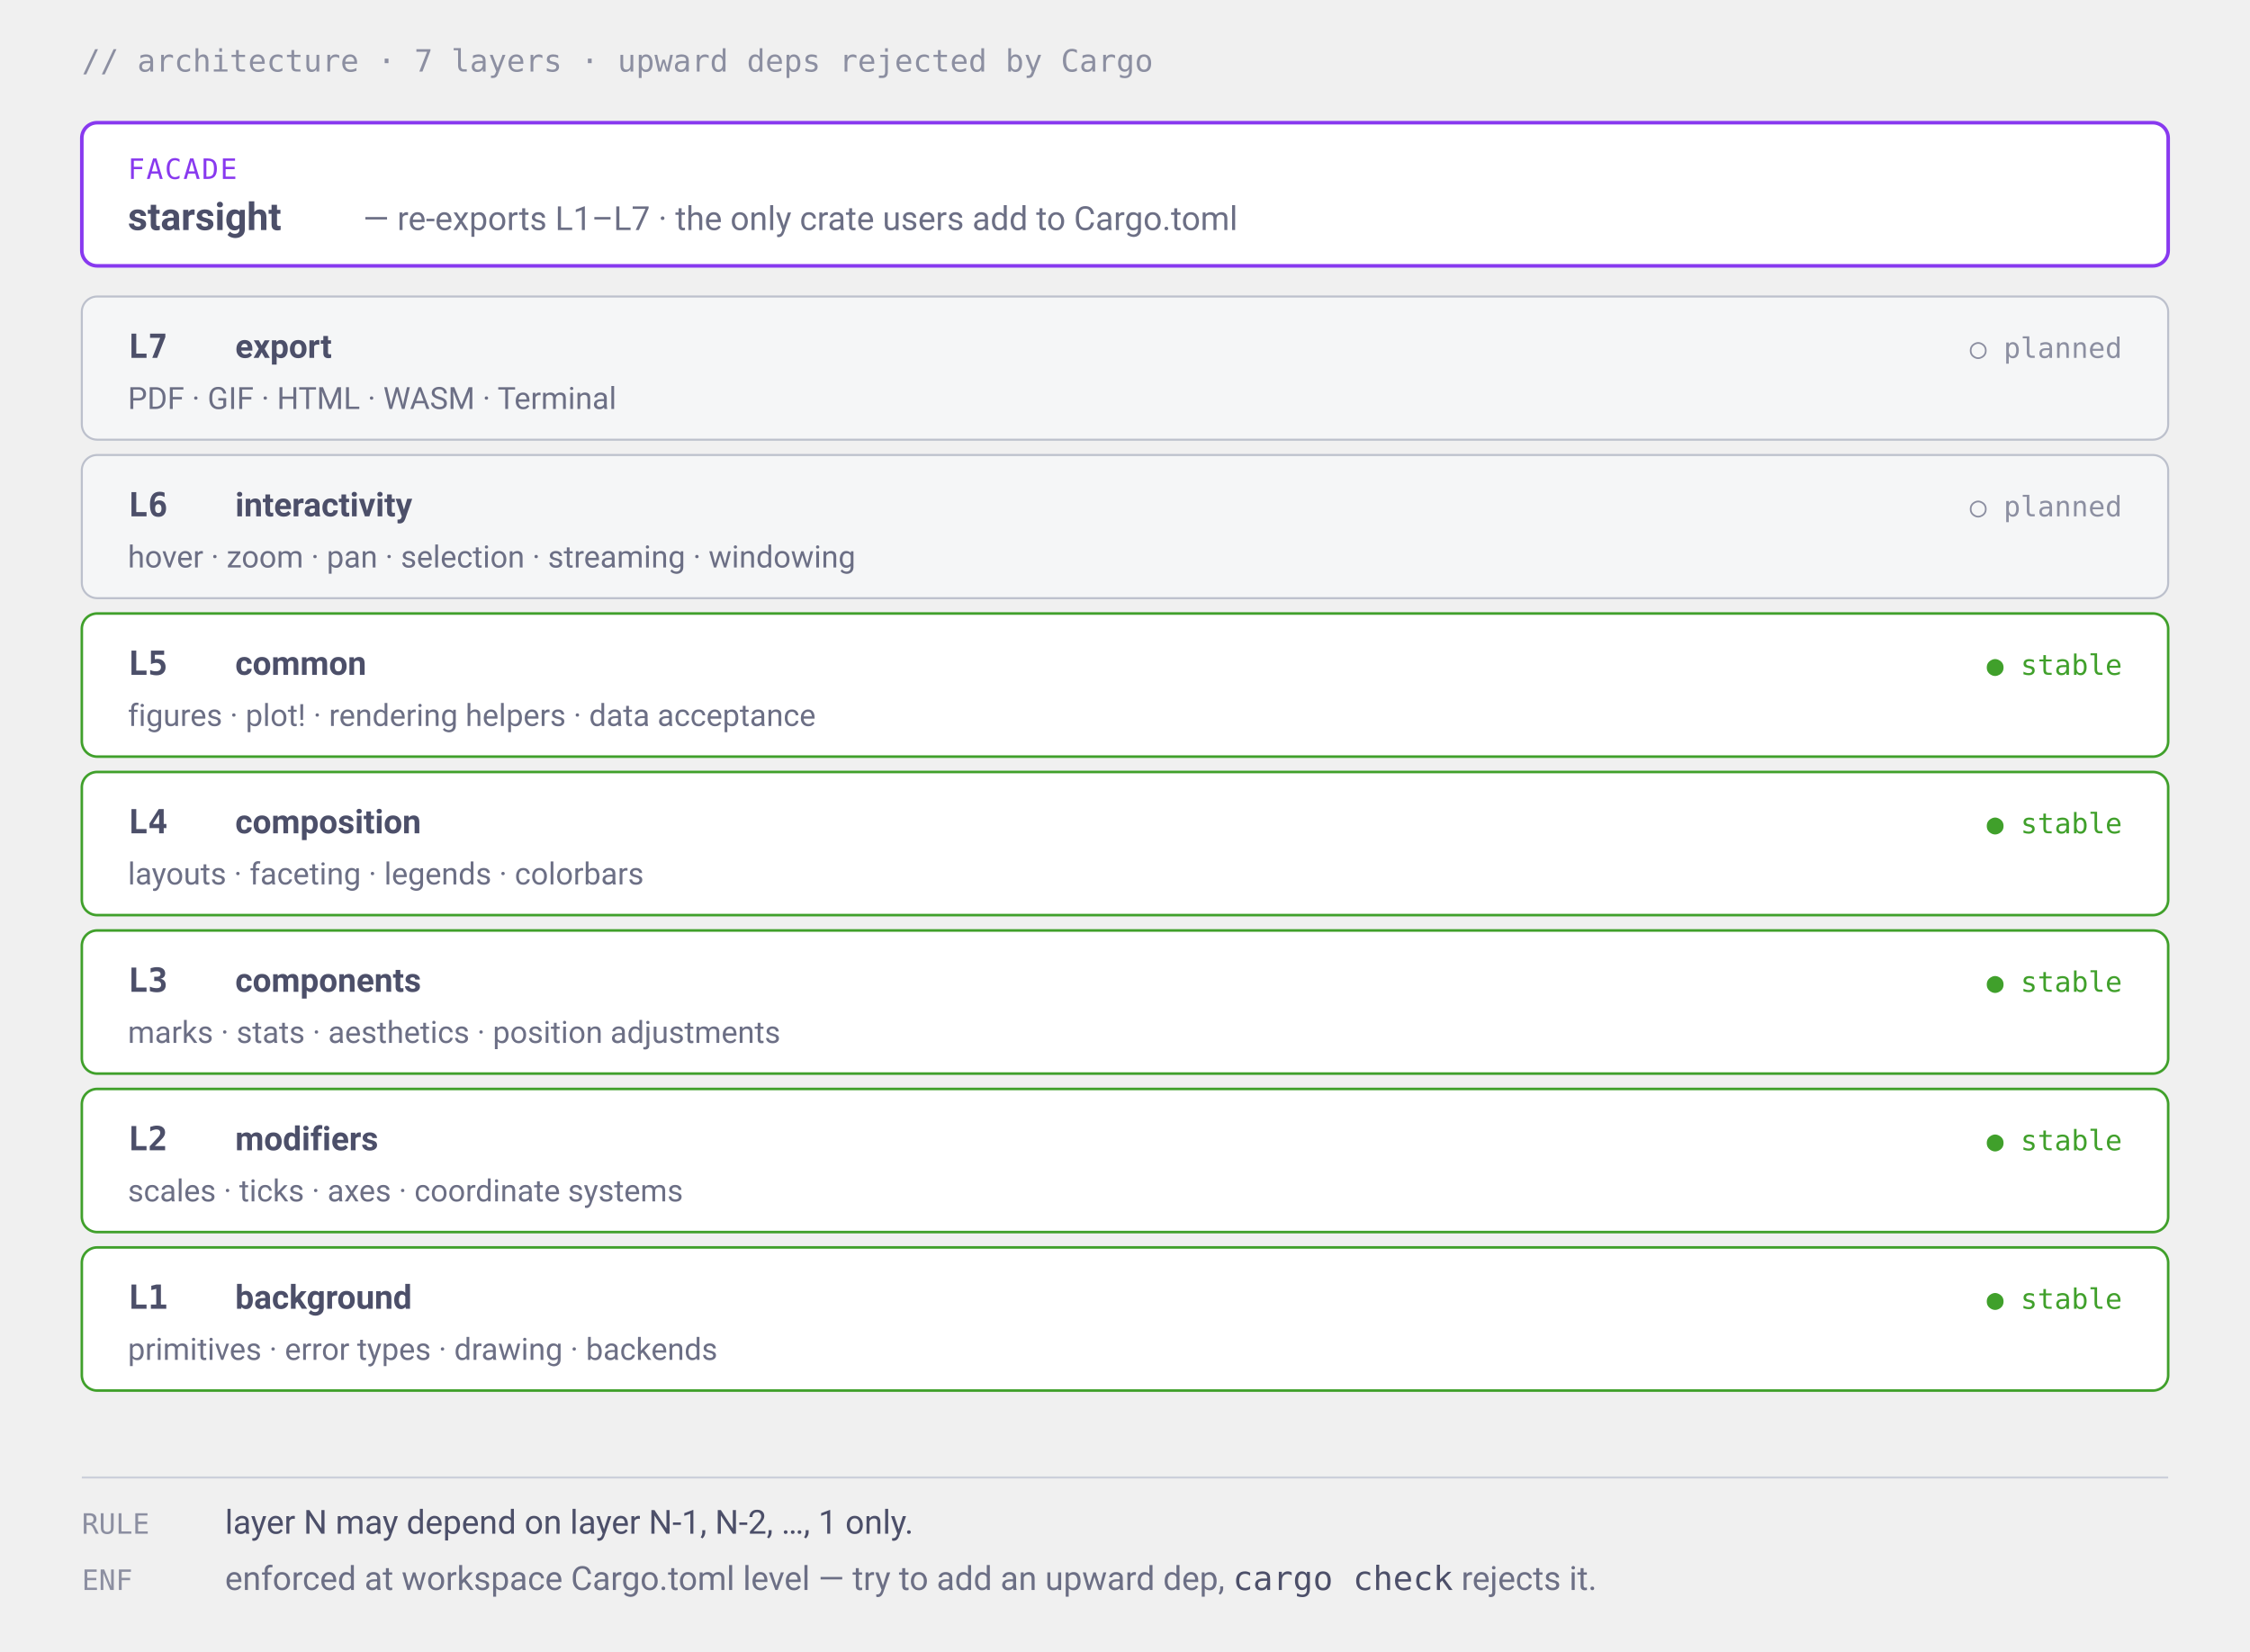
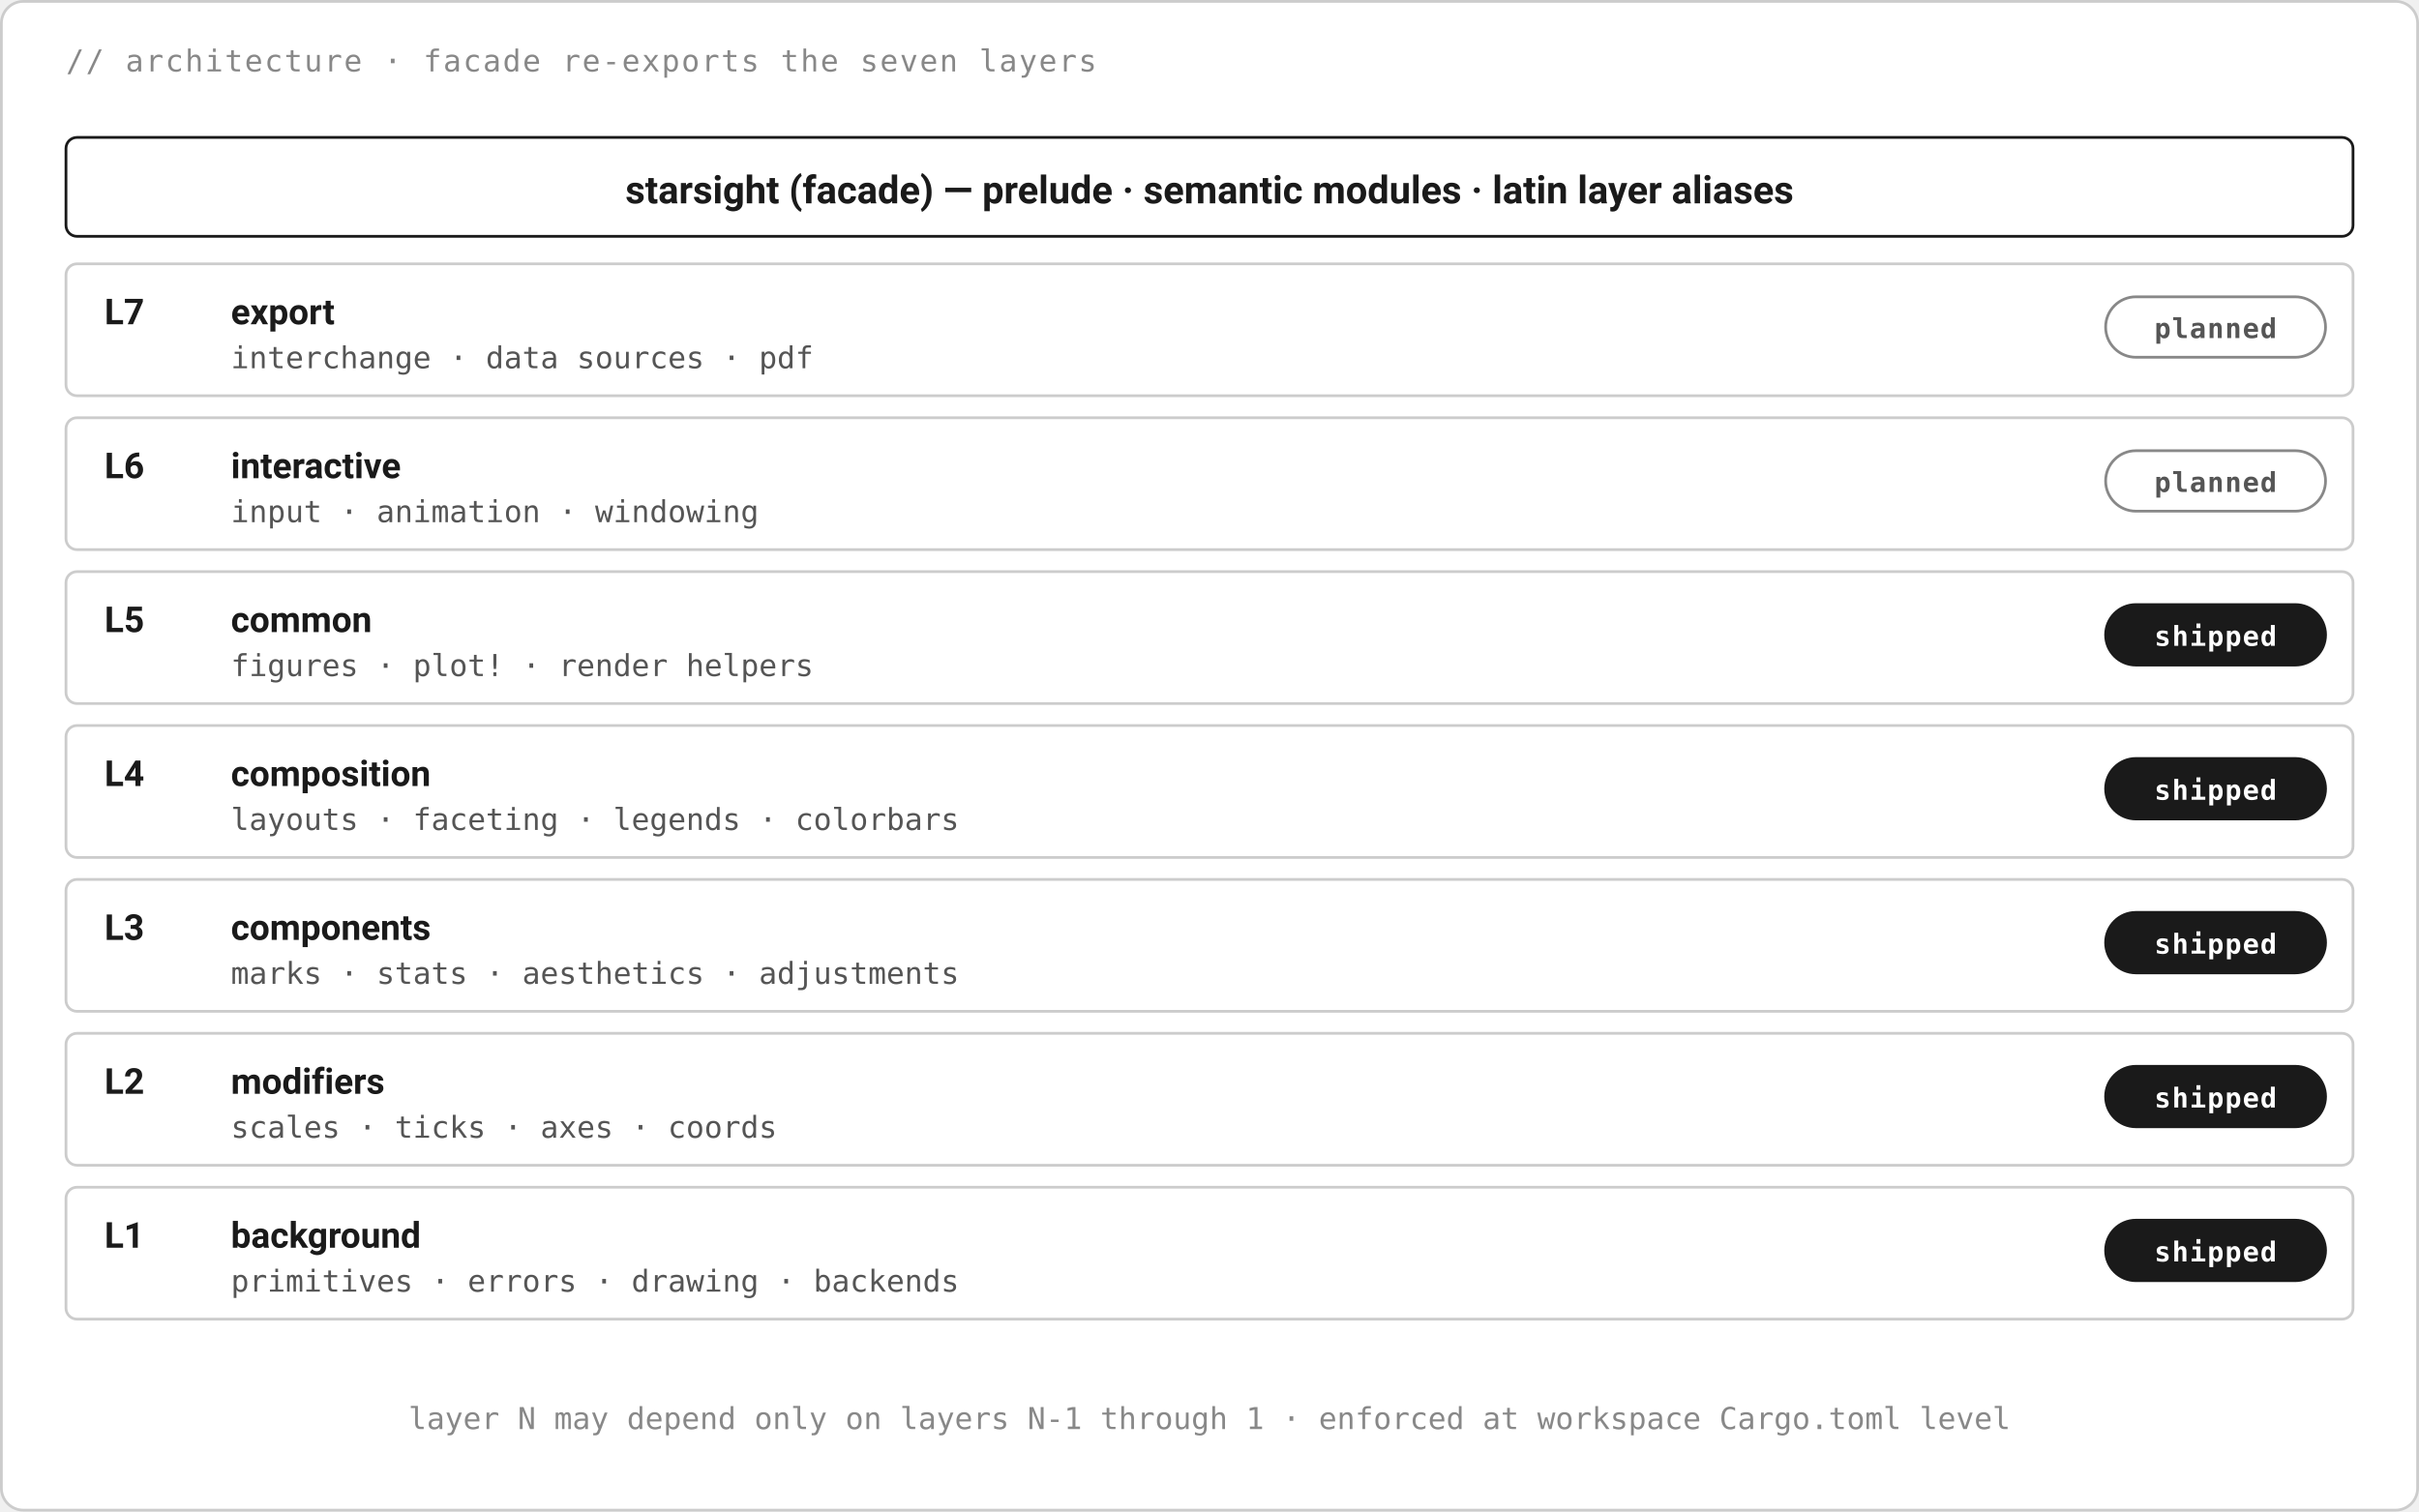
- <svg xmlns="http://www.w3.org/2000/svg" viewBox="0 0 880 646" width="100%" height="auto" role="img" aria-label="starsight architecture — 7-layer stack with one-way dependency rule (light)" preserveAspectRatio="xMidYMid meet">
-   <text x="32" y="28" font-family="ui-monospace, SFMono-Regular, Menlo, Consolas, monospace" font-size="12" fill="#8c8fa1">// architecture · 7 layers · upward deps rejected by Cargo</text>
-   <g>
-     <rect x="32" y="48" width="816" height="56" rx="6" fill="#ffffff" stroke="#8839ef" stroke-width="1.4" />
-     <text x="50" y="70" font-family="ui-monospace, SFMono-Regular, Menlo, Consolas, monospace" font-size="11" fill="#8839ef" letter-spacing="0.6">FACADE</text>
-     <text x="50" y="90" font-family="-apple-system, BlinkMacSystemFont, &quot;Segoe UI&quot;, Roboto, Helvetica, Arial, sans-serif" font-weight="700" font-size="15" fill="#4c4f69">starsight</text>
-     <text x="142" y="90" font-family="-apple-system, BlinkMacSystemFont, &quot;Segoe UI&quot;, Roboto, Helvetica, Arial, sans-serif" font-size="13" fill="#6c6f85">— re-exports L1–L7 · the only crate users add to Cargo.toml</text>
-   </g>
-   <g>
-     <rect x="32" y="116" width="816" height="56" rx="6" fill="#f5f6f7" stroke="#bcc0cc" stroke-width="0.8" />
-     <text x="50" y="140" font-family="ui-monospace, SFMono-Regular, Menlo, Consolas, monospace" font-weight="700" font-size="13" fill="#4c4f69">L7</text>
-     <text x="92" y="140" font-family="-apple-system, BlinkMacSystemFont, &quot;Segoe UI&quot;, Roboto, Helvetica, Arial, sans-serif" font-weight="600" font-size="13" fill="#4c4f69">export</text>
-     <text x="50" y="160" font-family="-apple-system, BlinkMacSystemFont, &quot;Segoe UI&quot;, Roboto, Helvetica, Arial, sans-serif" font-size="12" fill="#6c6f85">PDF · GIF · HTML · WASM · Terminal</text>
-     <text x="830" y="140" font-family="ui-monospace, SFMono-Regular, Menlo, Consolas, monospace" font-size="11" fill="#8c8fa1" text-anchor="end">○ planned</text>
-   </g>
-   <g>
-     <rect x="32" y="178" width="816" height="56" rx="6" fill="#f5f6f7" stroke="#bcc0cc" stroke-width="0.8" />
-     <text x="50" y="202" font-family="ui-monospace, SFMono-Regular, Menlo, Consolas, monospace" font-weight="700" font-size="13" fill="#4c4f69">L6</text>
-     <text x="92" y="202" font-family="-apple-system, BlinkMacSystemFont, &quot;Segoe UI&quot;, Roboto, Helvetica, Arial, sans-serif" font-weight="600" font-size="13" fill="#4c4f69">interactivity</text>
-     <text x="50" y="222" font-family="-apple-system, BlinkMacSystemFont, &quot;Segoe UI&quot;, Roboto, Helvetica, Arial, sans-serif" font-size="12" fill="#6c6f85">hover · zoom · pan · selection · streaming · windowing</text>
-     <text x="830" y="202" font-family="ui-monospace, SFMono-Regular, Menlo, Consolas, monospace" font-size="11" fill="#8c8fa1" text-anchor="end">○ planned</text>
-   </g>
-   <g>
-     <rect x="32" y="240" width="816" height="56" rx="6" fill="#ffffff" stroke="#40a02b" stroke-width="1.0" />
-     <text x="50" y="264" font-family="ui-monospace, SFMono-Regular, Menlo, Consolas, monospace" font-weight="700" font-size="13" fill="#4c4f69">L5</text>
-     <text x="92" y="264" font-family="-apple-system, BlinkMacSystemFont, &quot;Segoe UI&quot;, Roboto, Helvetica, Arial, sans-serif" font-weight="600" font-size="13" fill="#4c4f69">common</text>
-     <text x="50" y="284" font-family="-apple-system, BlinkMacSystemFont, &quot;Segoe UI&quot;, Roboto, Helvetica, Arial, sans-serif" font-size="12" fill="#6c6f85">figures · plot! · rendering helpers · data acceptance</text>
-     <text x="830" y="264" font-family="ui-monospace, SFMono-Regular, Menlo, Consolas, monospace" font-size="11" fill="#40a02b" text-anchor="end">● stable</text>
-   </g>
-   <g>
-     <rect x="32" y="302" width="816" height="56" rx="6" fill="#ffffff" stroke="#40a02b" stroke-width="1.0" />
-     <text x="50" y="326" font-family="ui-monospace, SFMono-Regular, Menlo, Consolas, monospace" font-weight="700" font-size="13" fill="#4c4f69">L4</text>
-     <text x="92" y="326" font-family="-apple-system, BlinkMacSystemFont, &quot;Segoe UI&quot;, Roboto, Helvetica, Arial, sans-serif" font-weight="600" font-size="13" fill="#4c4f69">composition</text>
-     <text x="50" y="346" font-family="-apple-system, BlinkMacSystemFont, &quot;Segoe UI&quot;, Roboto, Helvetica, Arial, sans-serif" font-size="12" fill="#6c6f85">layouts · faceting · legends · colorbars</text>
-     <text x="830" y="326" font-family="ui-monospace, SFMono-Regular, Menlo, Consolas, monospace" font-size="11" fill="#40a02b" text-anchor="end">● stable</text>
-   </g>
-   <g>
-     <rect x="32" y="364" width="816" height="56" rx="6" fill="#ffffff" stroke="#40a02b" stroke-width="1.0" />
-     <text x="50" y="388" font-family="ui-monospace, SFMono-Regular, Menlo, Consolas, monospace" font-weight="700" font-size="13" fill="#4c4f69">L3</text>
-     <text x="92" y="388" font-family="-apple-system, BlinkMacSystemFont, &quot;Segoe UI&quot;, Roboto, Helvetica, Arial, sans-serif" font-weight="600" font-size="13" fill="#4c4f69">components</text>
-     <text x="50" y="408" font-family="-apple-system, BlinkMacSystemFont, &quot;Segoe UI&quot;, Roboto, Helvetica, Arial, sans-serif" font-size="12" fill="#6c6f85">marks · stats · aesthetics · position adjustments</text>
-     <text x="830" y="388" font-family="ui-monospace, SFMono-Regular, Menlo, Consolas, monospace" font-size="11" fill="#40a02b" text-anchor="end">● stable</text>
-   </g>
-   <g>
-     <rect x="32" y="426" width="816" height="56" rx="6" fill="#ffffff" stroke="#40a02b" stroke-width="1.0" />
-     <text x="50" y="450" font-family="ui-monospace, SFMono-Regular, Menlo, Consolas, monospace" font-weight="700" font-size="13" fill="#4c4f69">L2</text>
-     <text x="92" y="450" font-family="-apple-system, BlinkMacSystemFont, &quot;Segoe UI&quot;, Roboto, Helvetica, Arial, sans-serif" font-weight="600" font-size="13" fill="#4c4f69">modifiers</text>
-     <text x="50" y="470" font-family="-apple-system, BlinkMacSystemFont, &quot;Segoe UI&quot;, Roboto, Helvetica, Arial, sans-serif" font-size="12" fill="#6c6f85">scales · ticks · axes · coordinate systems</text>
-     <text x="830" y="450" font-family="ui-monospace, SFMono-Regular, Menlo, Consolas, monospace" font-size="11" fill="#40a02b" text-anchor="end">● stable</text>
-   </g>
-   <g>
-     <rect x="32" y="488" width="816" height="56" rx="6" fill="#ffffff" stroke="#40a02b" stroke-width="1.0" />
-     <text x="50" y="512" font-family="ui-monospace, SFMono-Regular, Menlo, Consolas, monospace" font-weight="700" font-size="13" fill="#4c4f69">L1</text>
-     <text x="92" y="512" font-family="-apple-system, BlinkMacSystemFont, &quot;Segoe UI&quot;, Roboto, Helvetica, Arial, sans-serif" font-weight="600" font-size="13" fill="#4c4f69">background</text>
-     <text x="50" y="532" font-family="-apple-system, BlinkMacSystemFont, &quot;Segoe UI&quot;, Roboto, Helvetica, Arial, sans-serif" font-size="12" fill="#6c6f85">primitives · error types · drawing · backends</text>
-     <text x="830" y="512" font-family="ui-monospace, SFMono-Regular, Menlo, Consolas, monospace" font-size="11" fill="#40a02b" text-anchor="end">● stable</text>
-   </g>
-   <line x1="32" y1="578" x2="848" y2="578" stroke="#ccd0da" stroke-width="0.8" />
-   <text x="32" y="600" font-family="ui-monospace, SFMono-Regular, Menlo, Consolas, monospace" font-size="11" fill="#8c8fa1">RULE</text>
-   <text x="88" y="600" font-family="-apple-system, BlinkMacSystemFont, &quot;Segoe UI&quot;, Roboto, Helvetica, Arial, sans-serif" font-size="13" fill="#4c4f69">layer N may depend on layer N-1, N-2, …, 1 only.</text>
-   <text x="32" y="622" font-family="ui-monospace, SFMono-Regular, Menlo, Consolas, monospace" font-size="11" fill="#8c8fa1">ENF</text>
-   <text x="88" y="622" font-family="-apple-system, BlinkMacSystemFont, &quot;Segoe UI&quot;, Roboto, Helvetica, Arial, sans-serif" font-size="13" fill="#6c6f85">enforced at workspace Cargo.toml level — try to add an upward dep, <tspan font-family="ui-monospace, SFMono-Regular, Menlo, Consolas, monospace" fill="#4c4f69">cargo check</tspan> rejects it.</text>
+ <svg xmlns="http://www.w3.org/2000/svg" viewBox="0 0 880 550" width="100%" height="auto" role="img" aria-label="starsight architecture · 7 layers · facade re-exports · L_n may depend only on L_1..L_{n-1}" preserveAspectRatio="xMidYMid meet">
+   <rect x="0.5" y="0.5" width="879" height="549" rx="8" fill="#ffffff" stroke="#cccccc" stroke-width="1" />
+   <text x="24" y="26" font-family="ui-monospace, SFMono-Regular, Menlo, Consolas, monospace" font-size="11" fill="#888888" letter-spacing="0.6">// architecture · facade re-exports the seven layers</text>
+   <rect x="24" y="50.0" width="832" height="36" rx="4" fill="#ffffff" stroke="#1a1a1a" stroke-width="1" />
+   <text x="440.0" y="74.0" font-family="-apple-system, BlinkMacSystemFont, &quot;Segoe UI&quot;, Roboto, Helvetica, Arial, sans-serif" font-weight="700" font-size="14" fill="#1a1a1a" text-anchor="middle">starsight (facade) — prelude · semantic modules · latin layer aliases</text>
+   <rect x="24" y="96.0" width="832" height="48" rx="4" fill="#ffffff" stroke="#cccccc" stroke-width="1" />
+   <text x="38.0" y="118.0" font-family="-apple-system, BlinkMacSystemFont, &quot;Segoe UI&quot;, Roboto, Helvetica, Arial, sans-serif" font-weight="700" font-size="13" fill="#1a1a1a">L7</text>
+   <text x="84.0" y="118.0" font-family="-apple-system, BlinkMacSystemFont, &quot;Segoe UI&quot;, Roboto, Helvetica, Arial, sans-serif" font-weight="700" font-size="13" fill="#1a1a1a">export</text>
+   <text x="84.0" y="134.0" font-family="ui-monospace, SFMono-Regular, Menlo, Consolas, monospace" font-size="11" fill="#555555">interchange · data sources · pdf</text>
+   <rect x="766.0" y="108.0" width="80" height="22" rx="11" fill="#ffffff" stroke="#888888" stroke-width="1" />
+   <text x="806.0" y="123.0" font-family="ui-monospace, SFMono-Regular, Menlo, Consolas, monospace" font-weight="700" font-size="10" fill="#555555" text-anchor="middle" letter-spacing="0.4">planned</text>
+   <rect x="24" y="152.0" width="832" height="48" rx="4" fill="#ffffff" stroke="#cccccc" stroke-width="1" />
+   <text x="38.0" y="174.0" font-family="-apple-system, BlinkMacSystemFont, &quot;Segoe UI&quot;, Roboto, Helvetica, Arial, sans-serif" font-weight="700" font-size="13" fill="#1a1a1a">L6</text>
+   <text x="84.0" y="174.0" font-family="-apple-system, BlinkMacSystemFont, &quot;Segoe UI&quot;, Roboto, Helvetica, Arial, sans-serif" font-weight="700" font-size="13" fill="#1a1a1a">interactive</text>
+   <text x="84.0" y="190.0" font-family="ui-monospace, SFMono-Regular, Menlo, Consolas, monospace" font-size="11" fill="#555555">input · animation · windowing</text>
+   <rect x="766.0" y="164.0" width="80" height="22" rx="11" fill="#ffffff" stroke="#888888" stroke-width="1" />
+   <text x="806.0" y="179.0" font-family="ui-monospace, SFMono-Regular, Menlo, Consolas, monospace" font-weight="700" font-size="10" fill="#555555" text-anchor="middle" letter-spacing="0.4">planned</text>
+   <rect x="24" y="208.0" width="832" height="48" rx="4" fill="#ffffff" stroke="#cccccc" stroke-width="1" />
+   <text x="38.0" y="230.0" font-family="-apple-system, BlinkMacSystemFont, &quot;Segoe UI&quot;, Roboto, Helvetica, Arial, sans-serif" font-weight="700" font-size="13" fill="#1a1a1a">L5</text>
+   <text x="84.0" y="230.0" font-family="-apple-system, BlinkMacSystemFont, &quot;Segoe UI&quot;, Roboto, Helvetica, Arial, sans-serif" font-weight="700" font-size="13" fill="#1a1a1a">common</text>
+   <text x="84.0" y="246.0" font-family="ui-monospace, SFMono-Regular, Menlo, Consolas, monospace" font-size="11" fill="#555555">figures · plot! · render helpers</text>
+   <rect x="766.0" y="220.0" width="80" height="22" rx="11" fill="#1a1a1a" stroke="#1a1a1a" stroke-width="1" />
+   <text x="806.0" y="235.0" font-family="ui-monospace, SFMono-Regular, Menlo, Consolas, monospace" font-weight="700" font-size="10" fill="#ffffff" text-anchor="middle" letter-spacing="0.4">shipped</text>
+   <rect x="24" y="264.0" width="832" height="48" rx="4" fill="#ffffff" stroke="#cccccc" stroke-width="1" />
+   <text x="38.0" y="286.0" font-family="-apple-system, BlinkMacSystemFont, &quot;Segoe UI&quot;, Roboto, Helvetica, Arial, sans-serif" font-weight="700" font-size="13" fill="#1a1a1a">L4</text>
+   <text x="84.0" y="286.0" font-family="-apple-system, BlinkMacSystemFont, &quot;Segoe UI&quot;, Roboto, Helvetica, Arial, sans-serif" font-weight="700" font-size="13" fill="#1a1a1a">composition</text>
+   <text x="84.0" y="302.0" font-family="ui-monospace, SFMono-Regular, Menlo, Consolas, monospace" font-size="11" fill="#555555">layouts · faceting · legends · colorbars</text>
+   <rect x="766.0" y="276.0" width="80" height="22" rx="11" fill="#1a1a1a" stroke="#1a1a1a" stroke-width="1" />
+   <text x="806.0" y="291.0" font-family="ui-monospace, SFMono-Regular, Menlo, Consolas, monospace" font-weight="700" font-size="10" fill="#ffffff" text-anchor="middle" letter-spacing="0.4">shipped</text>
+   <rect x="24" y="320.0" width="832" height="48" rx="4" fill="#ffffff" stroke="#cccccc" stroke-width="1" />
+   <text x="38.0" y="342.0" font-family="-apple-system, BlinkMacSystemFont, &quot;Segoe UI&quot;, Roboto, Helvetica, Arial, sans-serif" font-weight="700" font-size="13" fill="#1a1a1a">L3</text>
+   <text x="84.0" y="342.0" font-family="-apple-system, BlinkMacSystemFont, &quot;Segoe UI&quot;, Roboto, Helvetica, Arial, sans-serif" font-weight="700" font-size="13" fill="#1a1a1a">components</text>
+   <text x="84.0" y="358.0" font-family="ui-monospace, SFMono-Regular, Menlo, Consolas, monospace" font-size="11" fill="#555555">marks · stats · aesthetics · adjustments</text>
+   <rect x="766.0" y="332.0" width="80" height="22" rx="11" fill="#1a1a1a" stroke="#1a1a1a" stroke-width="1" />
+   <text x="806.0" y="347.0" font-family="ui-monospace, SFMono-Regular, Menlo, Consolas, monospace" font-weight="700" font-size="10" fill="#ffffff" text-anchor="middle" letter-spacing="0.4">shipped</text>
+   <rect x="24" y="376.0" width="832" height="48" rx="4" fill="#ffffff" stroke="#cccccc" stroke-width="1" />
+   <text x="38.0" y="398.0" font-family="-apple-system, BlinkMacSystemFont, &quot;Segoe UI&quot;, Roboto, Helvetica, Arial, sans-serif" font-weight="700" font-size="13" fill="#1a1a1a">L2</text>
+   <text x="84.0" y="398.0" font-family="-apple-system, BlinkMacSystemFont, &quot;Segoe UI&quot;, Roboto, Helvetica, Arial, sans-serif" font-weight="700" font-size="13" fill="#1a1a1a">modifiers</text>
+   <text x="84.0" y="414.0" font-family="ui-monospace, SFMono-Regular, Menlo, Consolas, monospace" font-size="11" fill="#555555">scales · ticks · axes · coords</text>
+   <rect x="766.0" y="388.0" width="80" height="22" rx="11" fill="#1a1a1a" stroke="#1a1a1a" stroke-width="1" />
+   <text x="806.0" y="403.0" font-family="ui-monospace, SFMono-Regular, Menlo, Consolas, monospace" font-weight="700" font-size="10" fill="#ffffff" text-anchor="middle" letter-spacing="0.4">shipped</text>
+   <rect x="24" y="432.0" width="832" height="48" rx="4" fill="#ffffff" stroke="#cccccc" stroke-width="1" />
+   <text x="38.0" y="454.0" font-family="-apple-system, BlinkMacSystemFont, &quot;Segoe UI&quot;, Roboto, Helvetica, Arial, sans-serif" font-weight="700" font-size="13" fill="#1a1a1a">L1</text>
+   <text x="84.0" y="454.0" font-family="-apple-system, BlinkMacSystemFont, &quot;Segoe UI&quot;, Roboto, Helvetica, Arial, sans-serif" font-weight="700" font-size="13" fill="#1a1a1a">background</text>
+   <text x="84.0" y="470.0" font-family="ui-monospace, SFMono-Regular, Menlo, Consolas, monospace" font-size="11" fill="#555555">primitives · errors · drawing · backends</text>
+   <rect x="766.0" y="444.0" width="80" height="22" rx="11" fill="#1a1a1a" stroke="#1a1a1a" stroke-width="1" />
+   <text x="806.0" y="459.0" font-family="ui-monospace, SFMono-Regular, Menlo, Consolas, monospace" font-weight="700" font-size="10" fill="#ffffff" text-anchor="middle" letter-spacing="0.4">shipped</text>
+   <text x="440.0" y="520.0" font-family="ui-monospace, SFMono-Regular, Menlo, Consolas, monospace" font-size="11" fill="#888888" text-anchor="middle">layer N may depend only on layers N-1 through 1 · enforced at workspace Cargo.toml level</text>
</svg>
